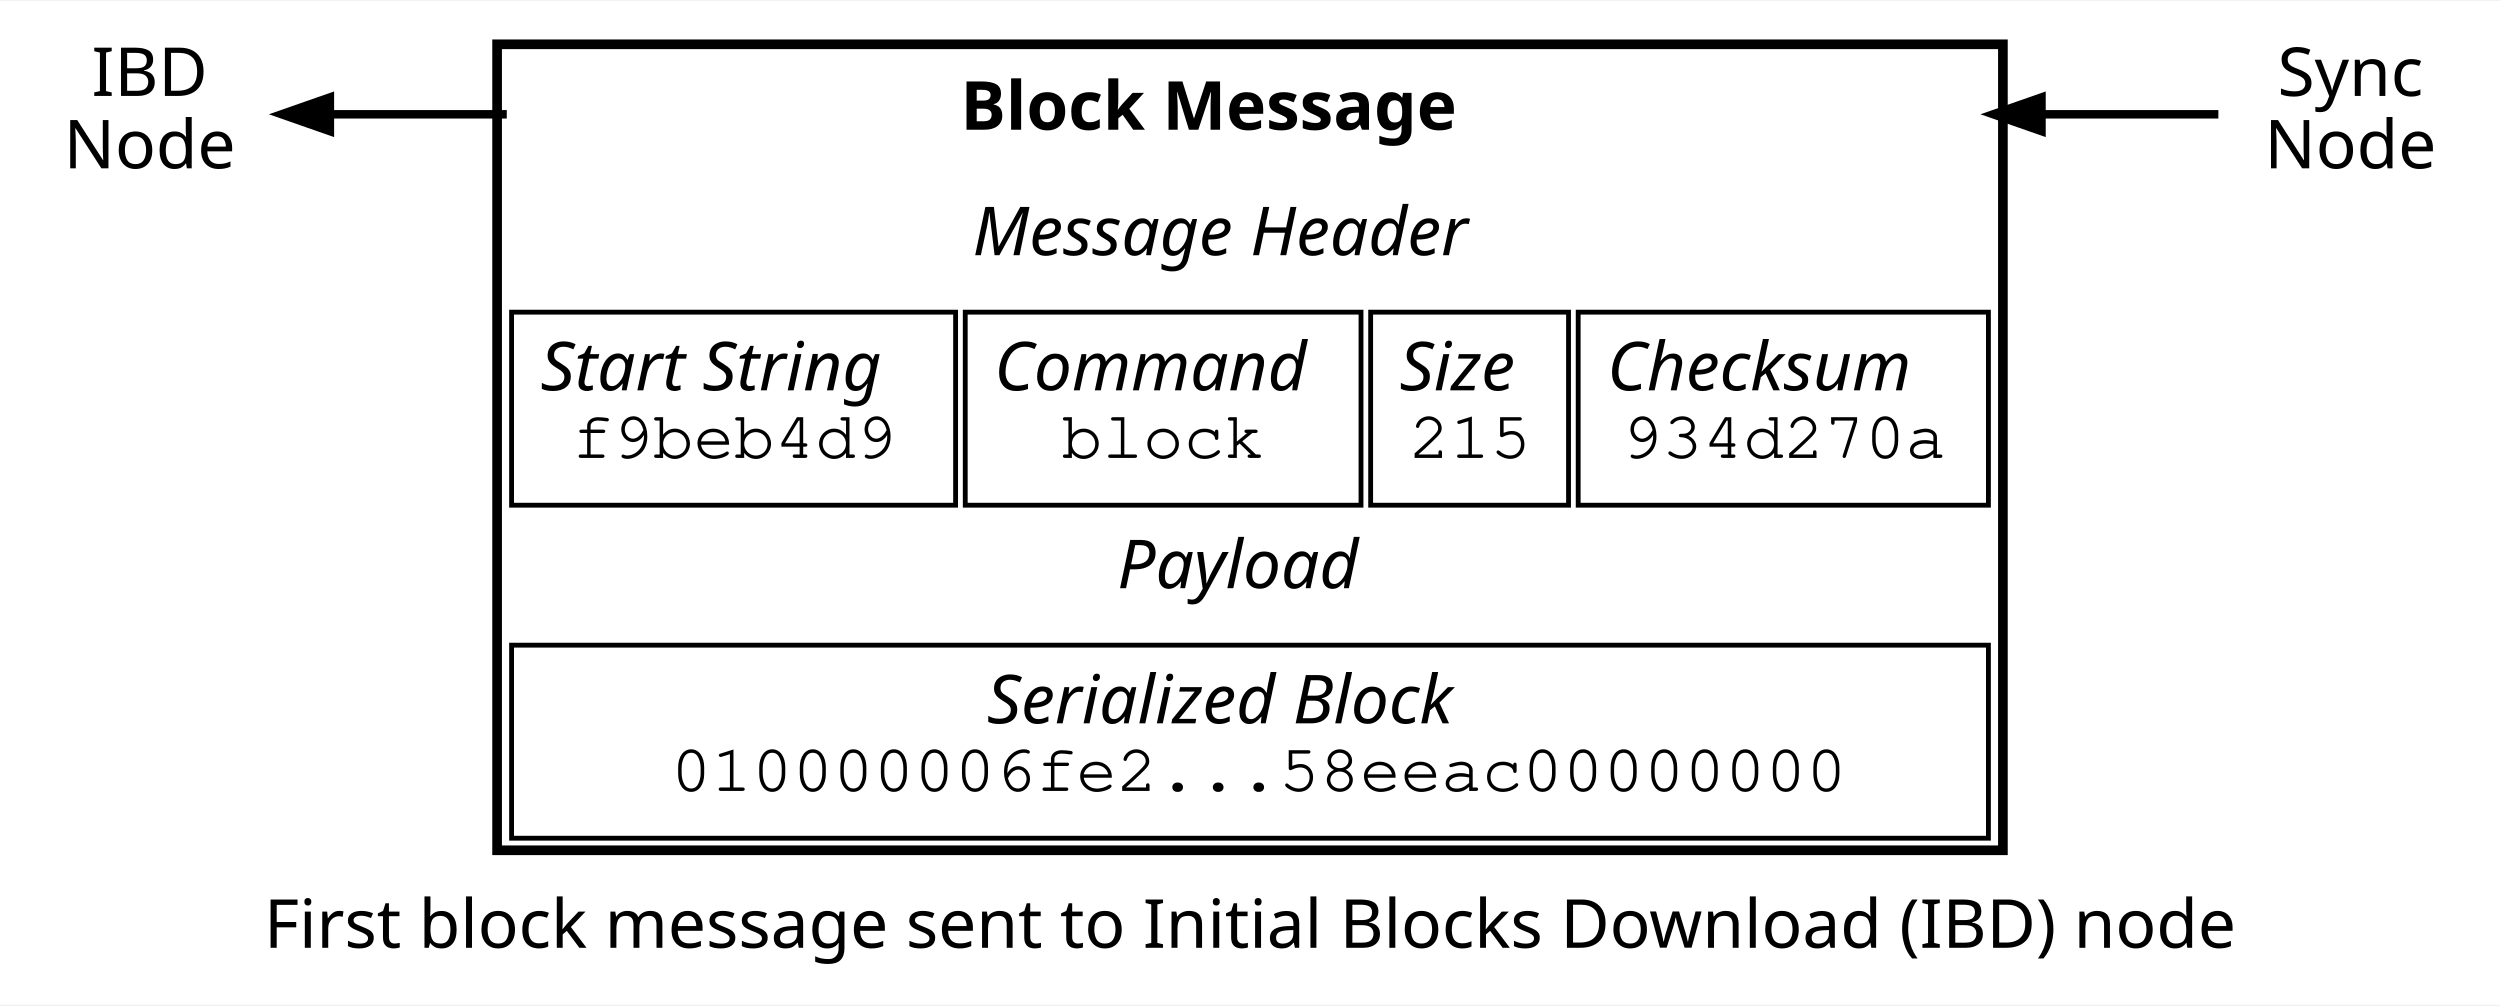
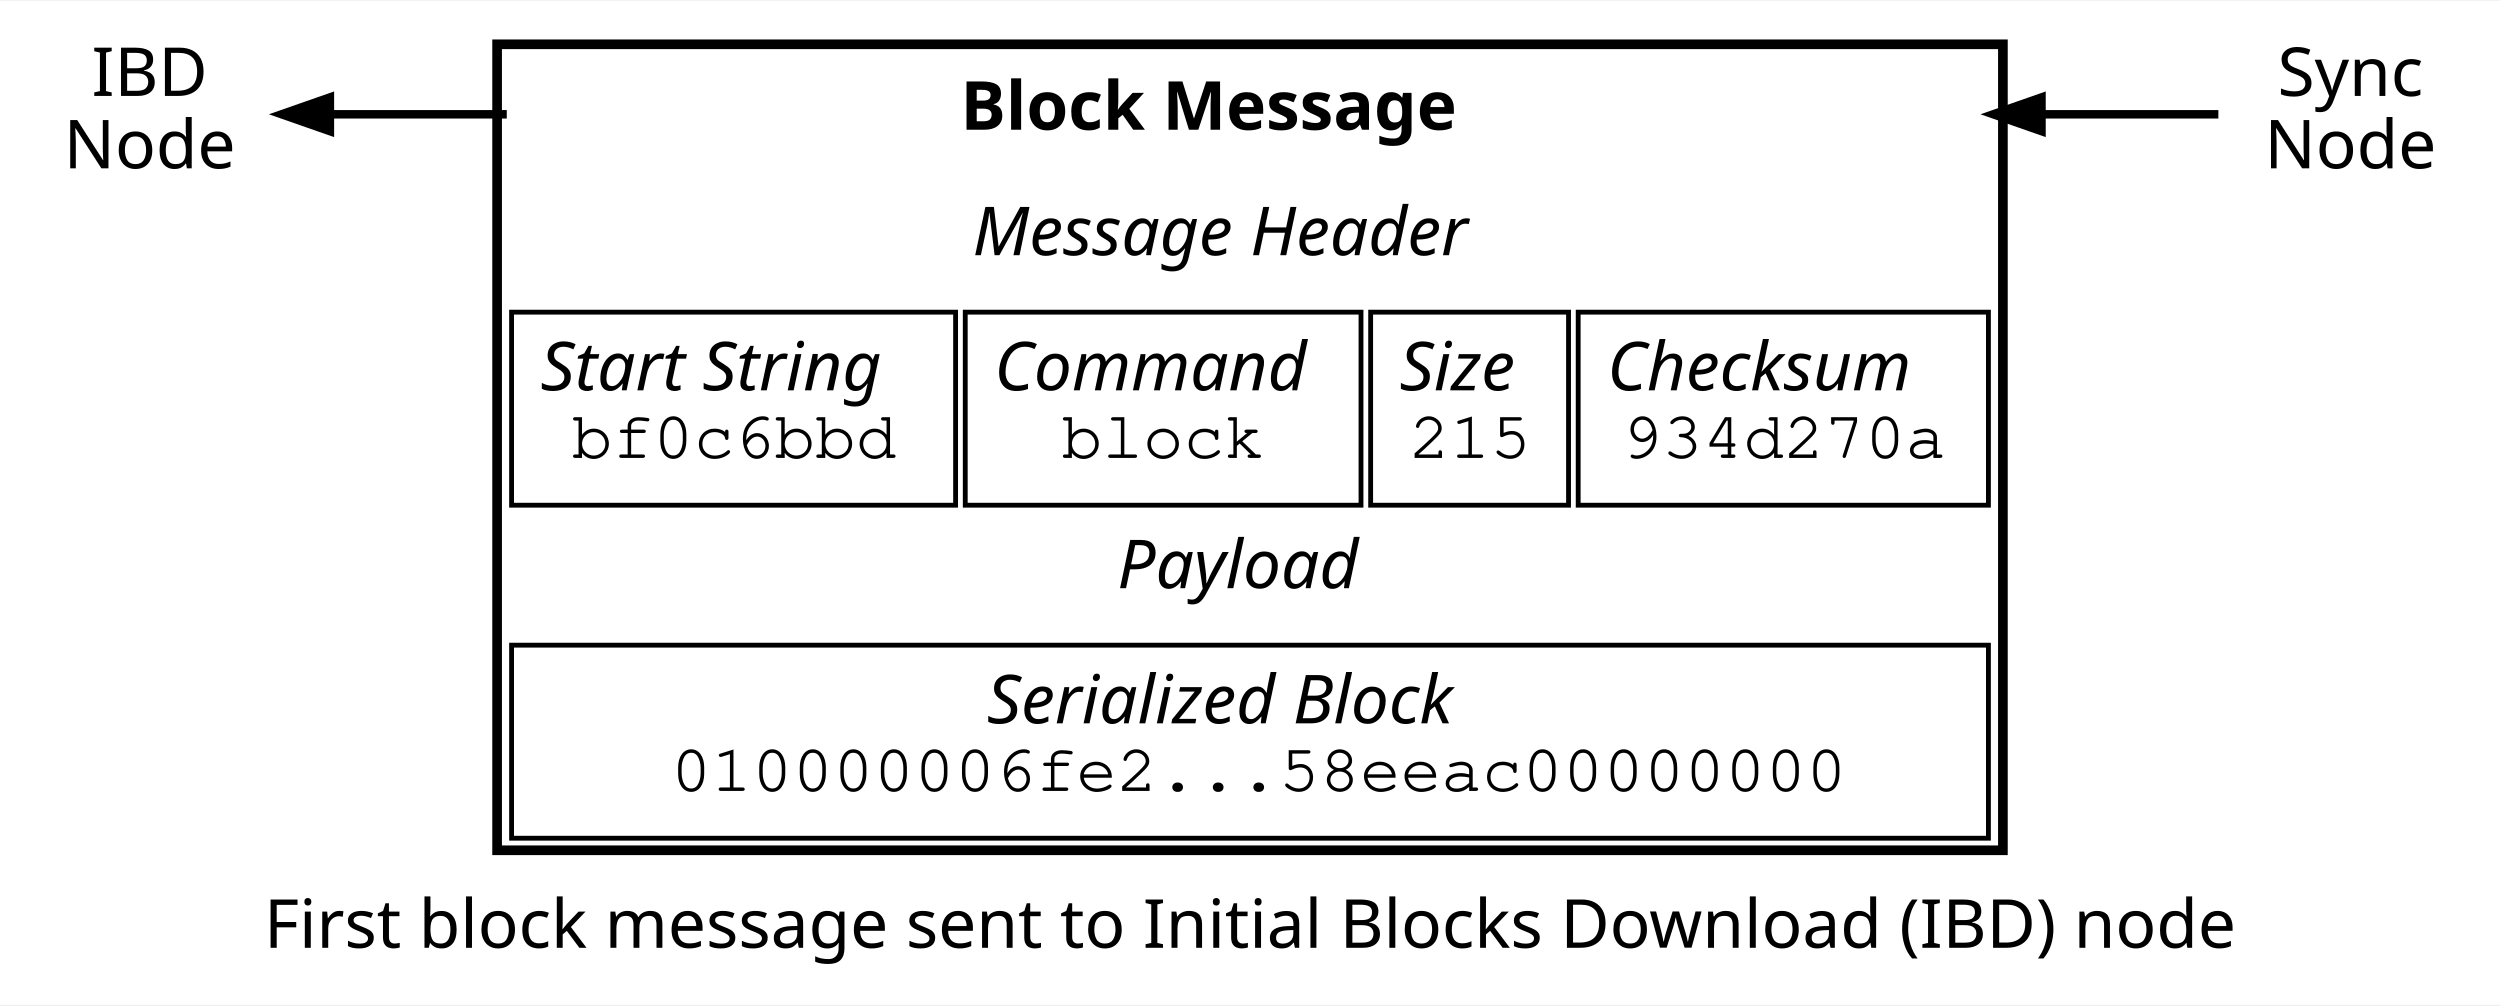
<svg xmlns="http://www.w3.org/2000/svg" width="450pt" height="181pt" viewBox="0.00 0.00 450.00 180.69">
  <g id="graph0" class="graph" transform="scale(0.868726 0.868726) rotate(0) translate(4 204)">
    <polygon fill="white" stroke="none" points="-4,4 -4,-204 514,-204 514,4 -4,4" />
    <text text-anchor="middle" x="255" y="-7.8" font-family="Sans" font-size="14.00">First block message sent to Initial Blocks Download (IBD) node</text>
    <g id="node1" class="node">
      <text text-anchor="middle" x="27" y="-184.3" font-family="Sans" font-size="14.00">IBD</text>
      <text text-anchor="middle" x="27" y="-169.3" font-family="Sans" font-size="14.00">Node</text>
    </g>
    <g id="node2" class="node">
      <text text-anchor="start" x="195" y="-177.3" font-family="Sans" font-weight="bold" font-size="14.00">Block Message</text>
      <text text-anchor="start" x="197.5" y="-151.3" font-family="Sans" font-style="italic" font-size="14.00">Message Header</text>
      <polygon fill="none" stroke="black" points="102,-99.5 102,-139.5 194,-139.5 194,-99.5 102,-99.5" />
      <text text-anchor="start" x="108" y="-123.3" font-family="Sans" font-style="italic" font-size="14.00">Start String</text>
-       <text text-anchor="start" x="114.5" y="-109.3" font-family="Courier,monospace" font-size="14.00">f9beb4d9</text>
+       <text text-anchor="start" x="114.5" y="-109.3" font-family="Courier,monospace" font-size="14.00">bf0c6bbd</text>
      <polygon fill="none" stroke="black" points="196,-99.5 196,-139.5 278,-139.5 278,-99.5 196,-99.5" />
      <text text-anchor="start" x="202" y="-123.3" font-family="Sans" font-style="italic" font-size="14.00">Command</text>
      <text text-anchor="start" x="216" y="-109.3" font-family="Courier,monospace" font-size="14.00">block</text>
      <polygon fill="none" stroke="black" points="280,-99.5 280,-139.5 321,-139.5 321,-99.5 280,-99.5" />
      <text text-anchor="start" x="286" y="-123.3" font-family="Sans" font-style="italic" font-size="14.00">Size</text>
      <text text-anchor="start" x="288" y="-109.3" font-family="Courier,monospace" font-size="14.00">215</text>
      <polygon fill="none" stroke="black" points="323,-99.5 323,-139.5 408,-139.5 408,-99.5 323,-99.5" />
      <text text-anchor="start" x="329" y="-123.3" font-family="Sans" font-style="italic" font-size="14.00">Checksum</text>
      <text text-anchor="start" x="332" y="-109.3" font-family="Courier,monospace" font-size="14.00">934d270a</text>
      <text text-anchor="start" x="227.5" y="-82.3" font-family="Sans" font-style="italic" font-size="14.00">Payload</text>
      <polygon fill="none" stroke="black" points="102,-30.5 102,-70.5 408,-70.5 408,-30.5 102,-30.5" />
      <text text-anchor="start" x="200.5" y="-54.3" font-family="Sans" font-style="italic" font-size="14.00">Serialized Block</text>
      <text text-anchor="start" x="135" y="-40.3" font-family="Courier,monospace" font-size="14.00">010000006fe2...58eeac00000000</text>
      <polygon fill="none" stroke="black" stroke-width="2" points="99,-28 99,-195 411,-195 411,-28 99,-28" />
    </g>
    <g id="edge1" class="edge">
      <path fill="none" stroke="black" stroke-width="1.75" d="M64.393,-180.5C82.679,-180.5 101,-180.5 101,-180.5" />
      <polygon fill="black" stroke="black" stroke-width="1.75" points="64.355,-177 54.355,-180.5 64.355,-184 64.355,-177" />
    </g>
    <g id="node3" class="node">
      <text text-anchor="middle" x="483" y="-184.3" font-family="Sans" font-size="14.00">Sync</text>
      <text text-anchor="middle" x="483" y="-169.3" font-family="Sans" font-size="14.00">Node</text>
    </g>
    <g id="edge2" class="edge">
      <path fill="none" stroke="black" stroke-width="1.75" d="M419.324,-180.5C428.742,-180.5 443.067,-180.5 455.645,-180.5" />
      <polygon fill="black" stroke="black" stroke-width="1.75" points="419,-177 409,-180.5 419,-184 419,-177" />
    </g>
  </g>
</svg>
